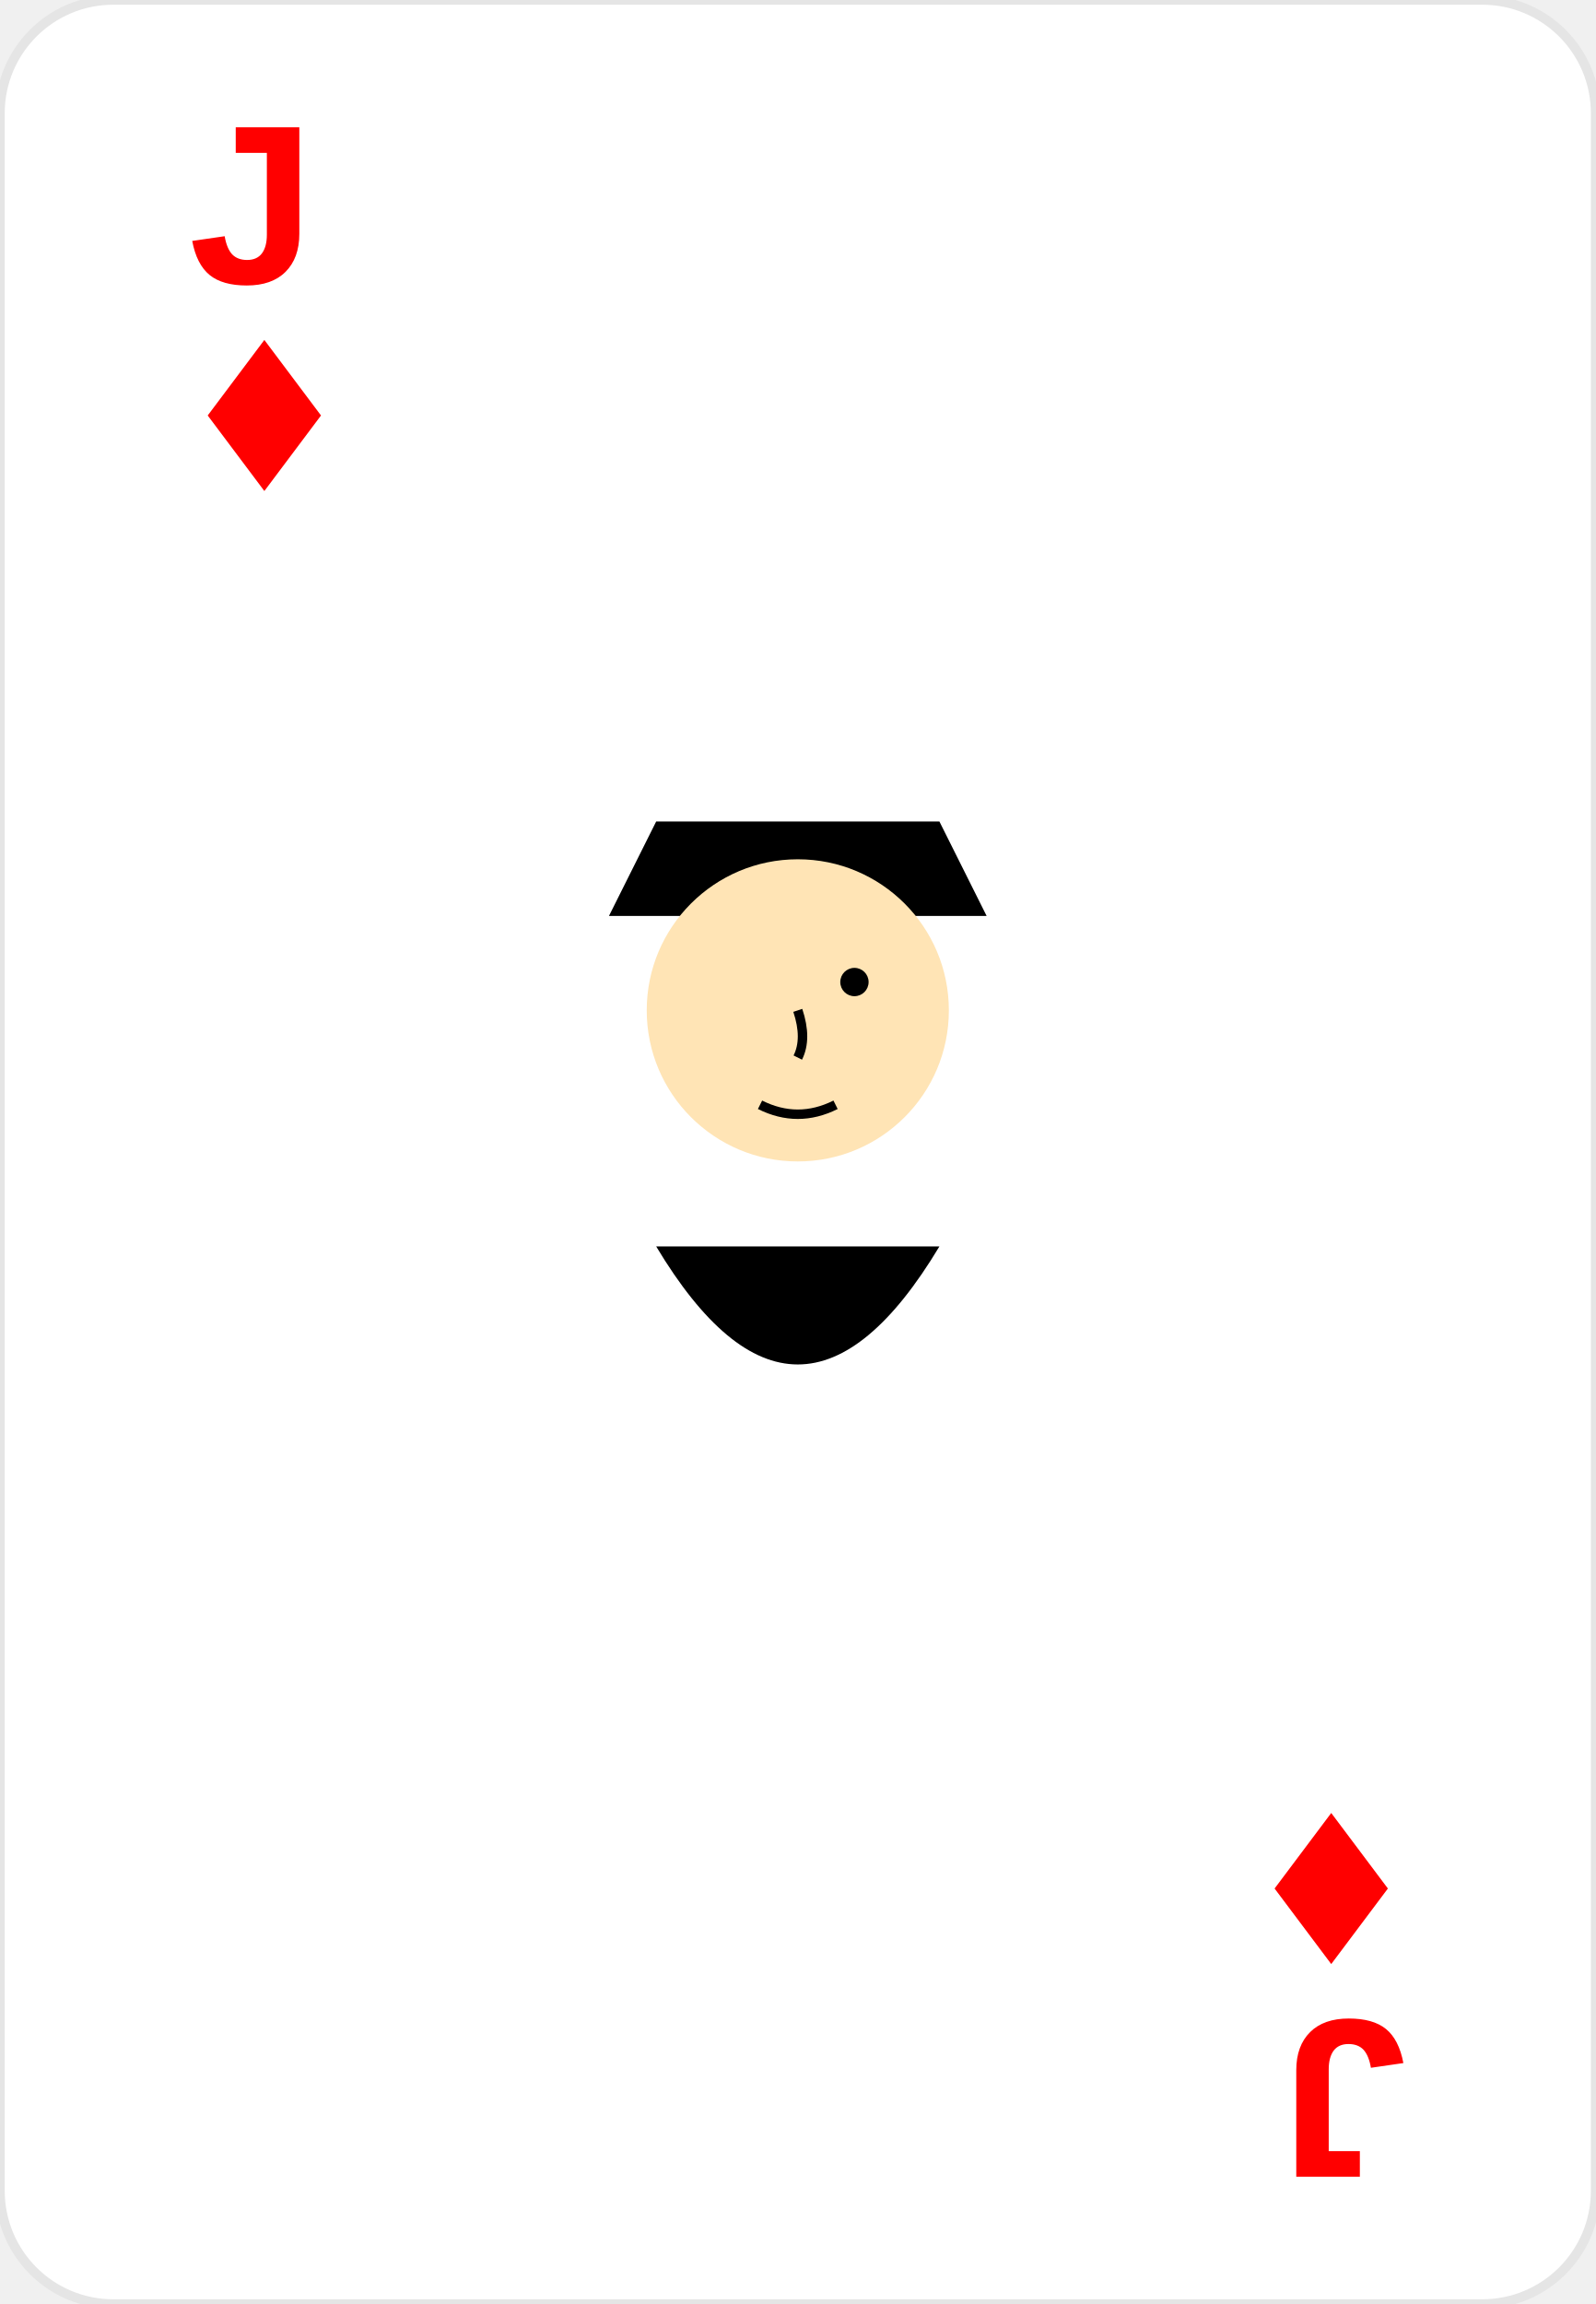
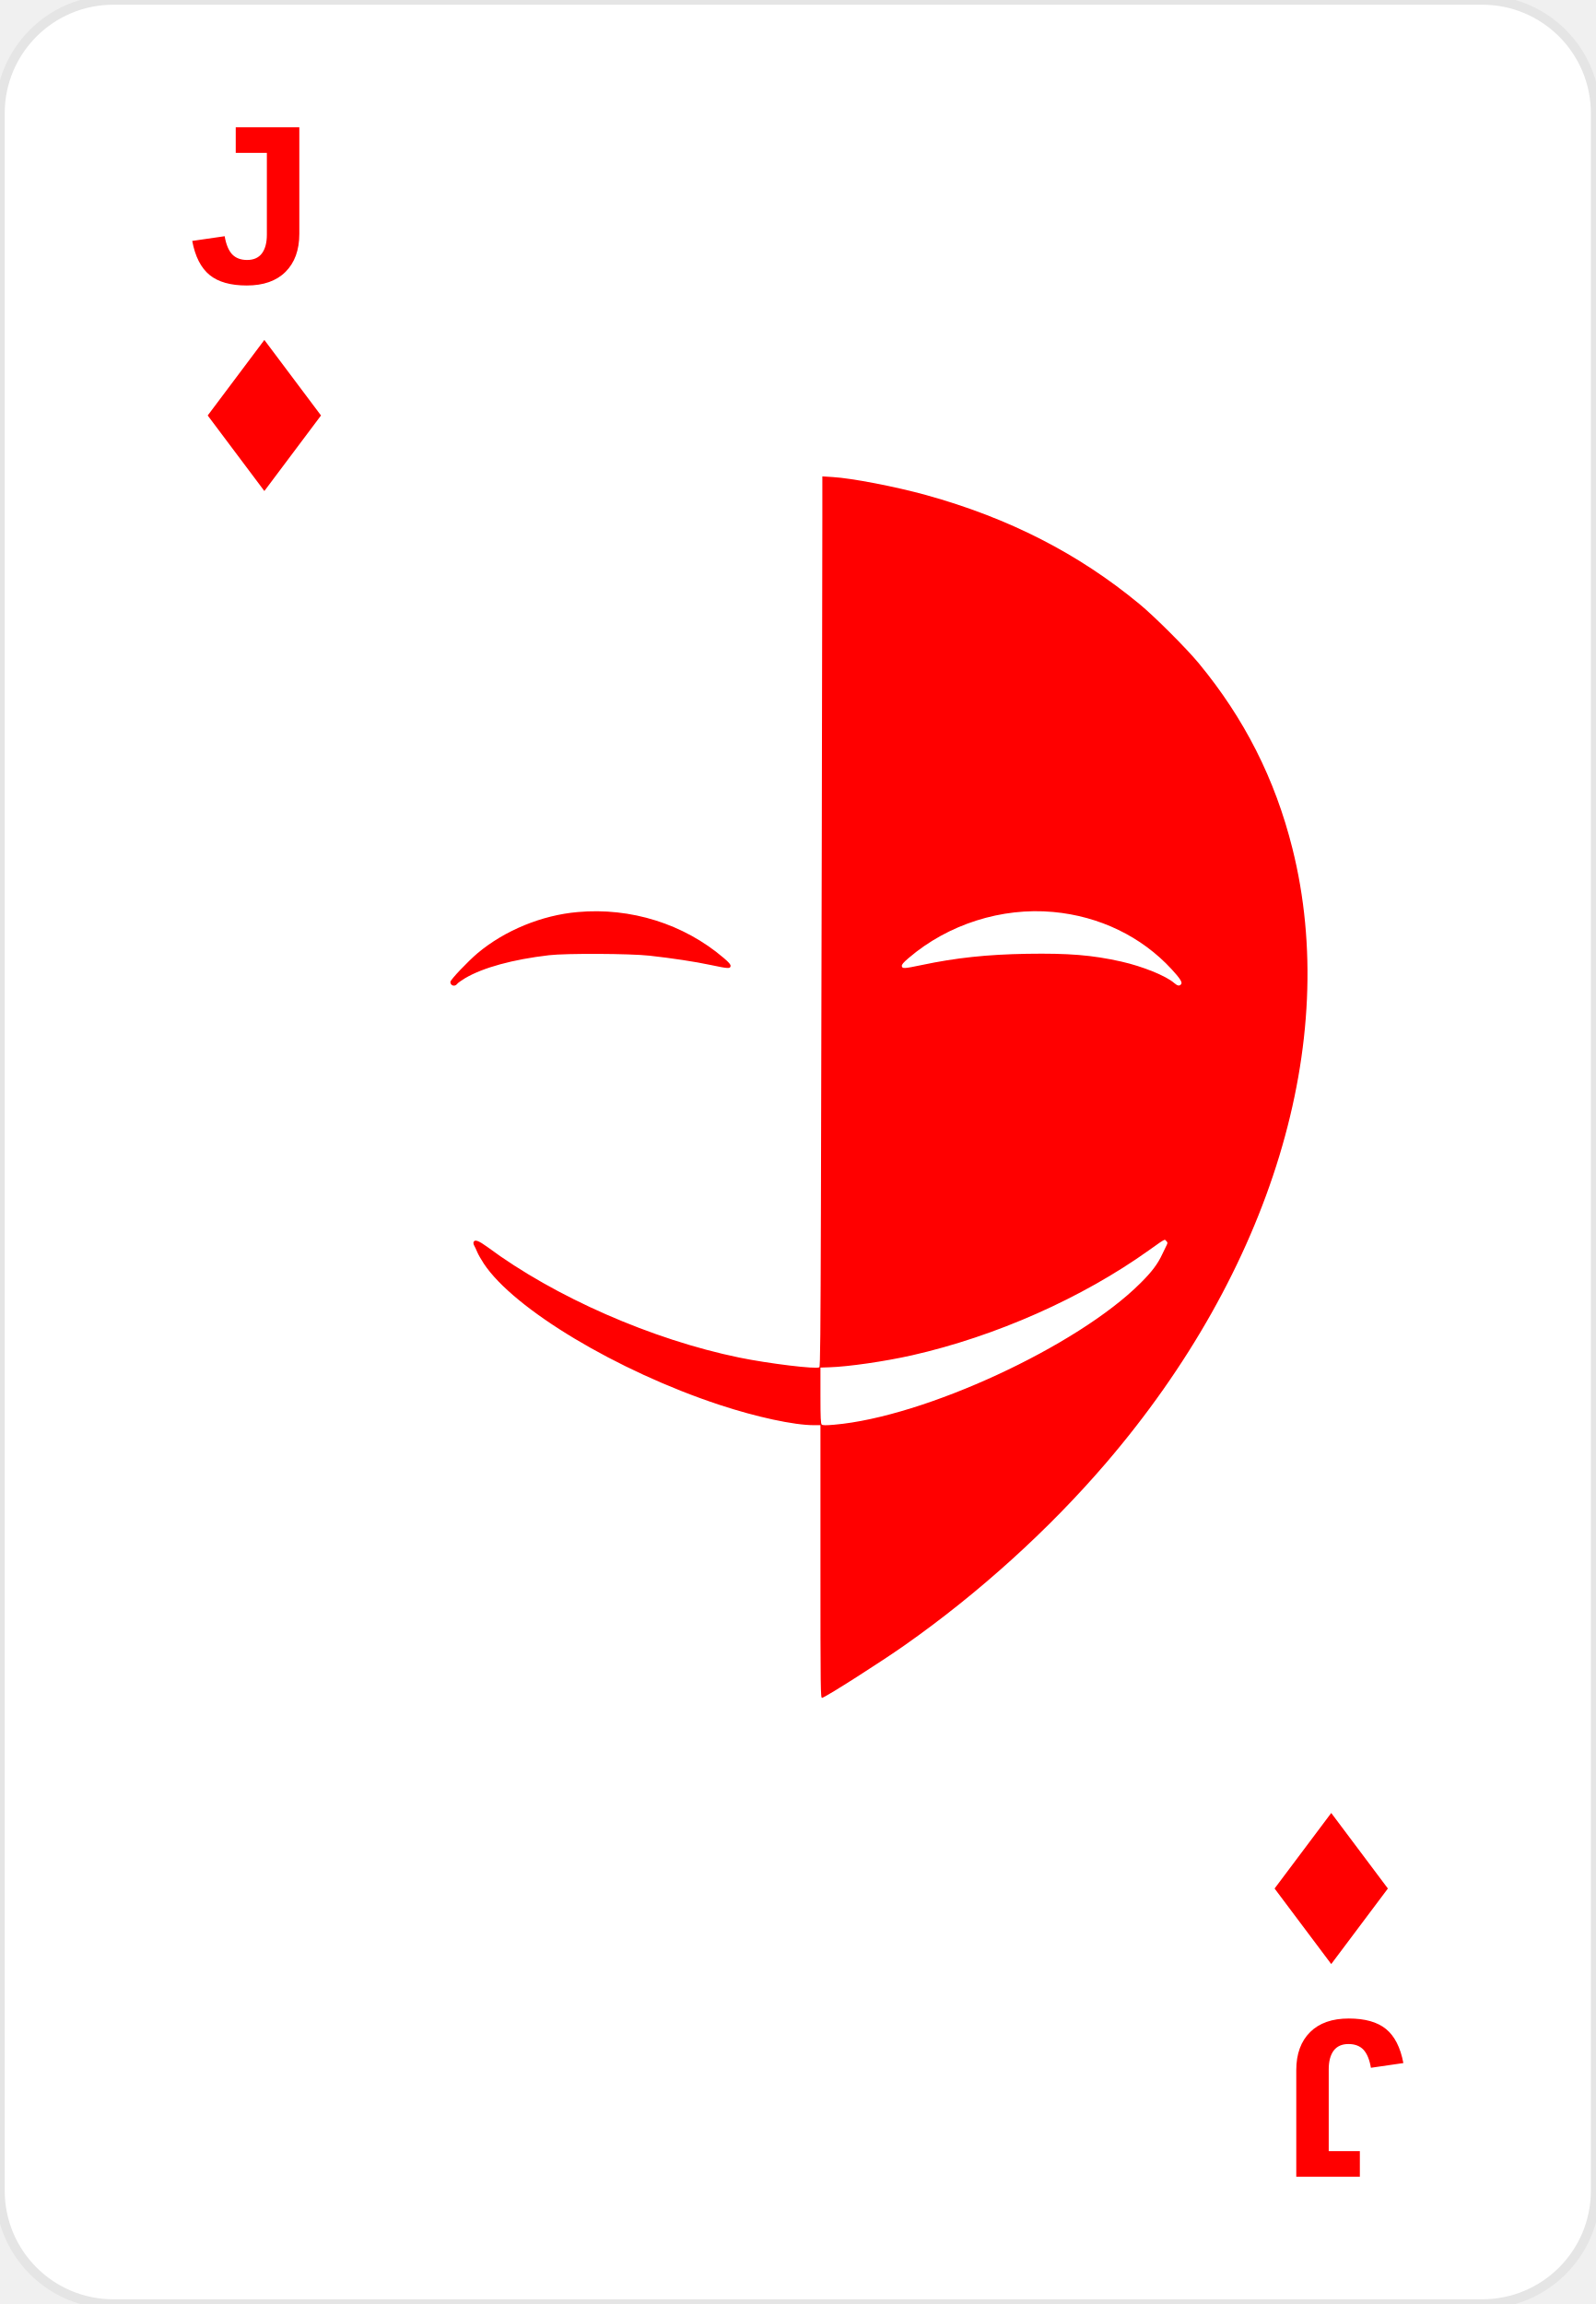
<svg xmlns="http://www.w3.org/2000/svg" width="169" height="244" viewBox="0 0 169 244" fill="none">
  <rect width="169" height="244" rx="12" fill="white" stroke="#E5E5E5" />
  <g transform="translate(20, 30)">
    <text font-family="Arial" font-size="24" font-weight="bold" fill="#FF0000">J</text>
    <g transform="translate(8, 14) scale(0.8)">
      <path d="M0,-10         L-7.5,0         L0,10         L7.5,0Z" fill="red" />
    </g>
  </g>
  <g transform="translate(149, 214) rotate(180)">
    <text font-family="Arial" font-size="24" font-weight="bold" fill="#FF0000">J</text>
    <g transform="translate(8, 14) scale(0.8)">
      <path d="M0,-10         L-7.5,0         L0,10         L7.5,0Z" fill="red" />
    </g>
  </g>
  <g transform="translate(84.5, 122)">
-     <path d="M-15 -35 L15 -35 L20 -25 L-20 -25 Z" fill="#000000" />
-     <circle cx="0" cy="-15" r="16" fill="#FFE4B5" />
-     <circle cx="6" cy="-18" r="1.5" fill="#000000" />
-     <path d="M0 -15 Q1 -12 0 -10" stroke="#000000" fill="none" />
-     <path d="M-4 -5 Q0 -3 4 -5" stroke="#000000" fill="none" />
-     <path d="M-15 10 Q0 35 15 10" fill="#000000" />
+     <g transform="translate(-100, 75) scale(0.01, 0.01)">
+       <g transform="translate(0, 2048) scale(1, -1)" fill="#FF0000" stroke="none">
+         <path d="M10260 16269 c0 -769 -10 -5562 -15 -7303 -4 -1347 -7 -1691 -17               -1698 -33 -22 -536 39 -848 103 -924 190 -1955 642 -2666 1170 -95 69 -136 84               -148 53 -4 -9 0 -26 7 -38 7 -12 21 -41 31 -66 10 -25 42 -81 71 -125 319               -481 1413 -1137 2493 -1494 390 -129 795 -217 1004 -216 l68 0 0 -1447 c0               -1374 1 -1447 18 -1441 62 23 620 379 872 556 782 549 1526 1222 2131 1927               1755 2045 2490 4467 1978 6512 -184 736 -508 1376 -993 1963 -129 156 -467               494 -626 625 -648 536 -1384 912 -2260 1155 -326 90 -787 179 -992 191 l-108               7 0 -434z m2445 -4179 c491 -45 935 -260 1254 -606 90 -98 117 -140 101 -159               -18 -22 -38 -18 -74 13 -87 76 -334 176 -561 227 -307 69 -559 89 -999 82               -419 -7 -750 -42 -1114 -119 -186 -39 -206 -40 -210 -11 -2 16 15 37 74 87               417 356 983 536 1529 486z m1199 -3486 c14 -14 14 -19 3 -42 -8 -15 -29 -58               -47 -97 -47 -102 -110 -186 -230 -305 -669 -669 -2288 -1418 -3244 -1500 -87               -8 -122 -7 -132 1 -11 9 -14 69 -14 308 l0 296 93 3 c201 6 589 62 877 127               887 201 1804 608 2510 1113 112 81 145 103 167 111 1 1 9 -6 17 -15z" />
+         <path d="M7668 12089 c-379 -33 -771 -194 -1058 -434 -103 -87 -290 -283 -290               -306 0 -40 48 -54 72 -21 7 10 45 37 83 60 191 113 505 199 890 244 177 21               858 18 1065 -5 234 -26 482 -63 650 -99 184 -39 204 -40 208 -11 2 16 -15 37               -74 87 -421 359 -983 536 -1546 485z" />
+       </g>
+     </g>
  </g>
</svg>
